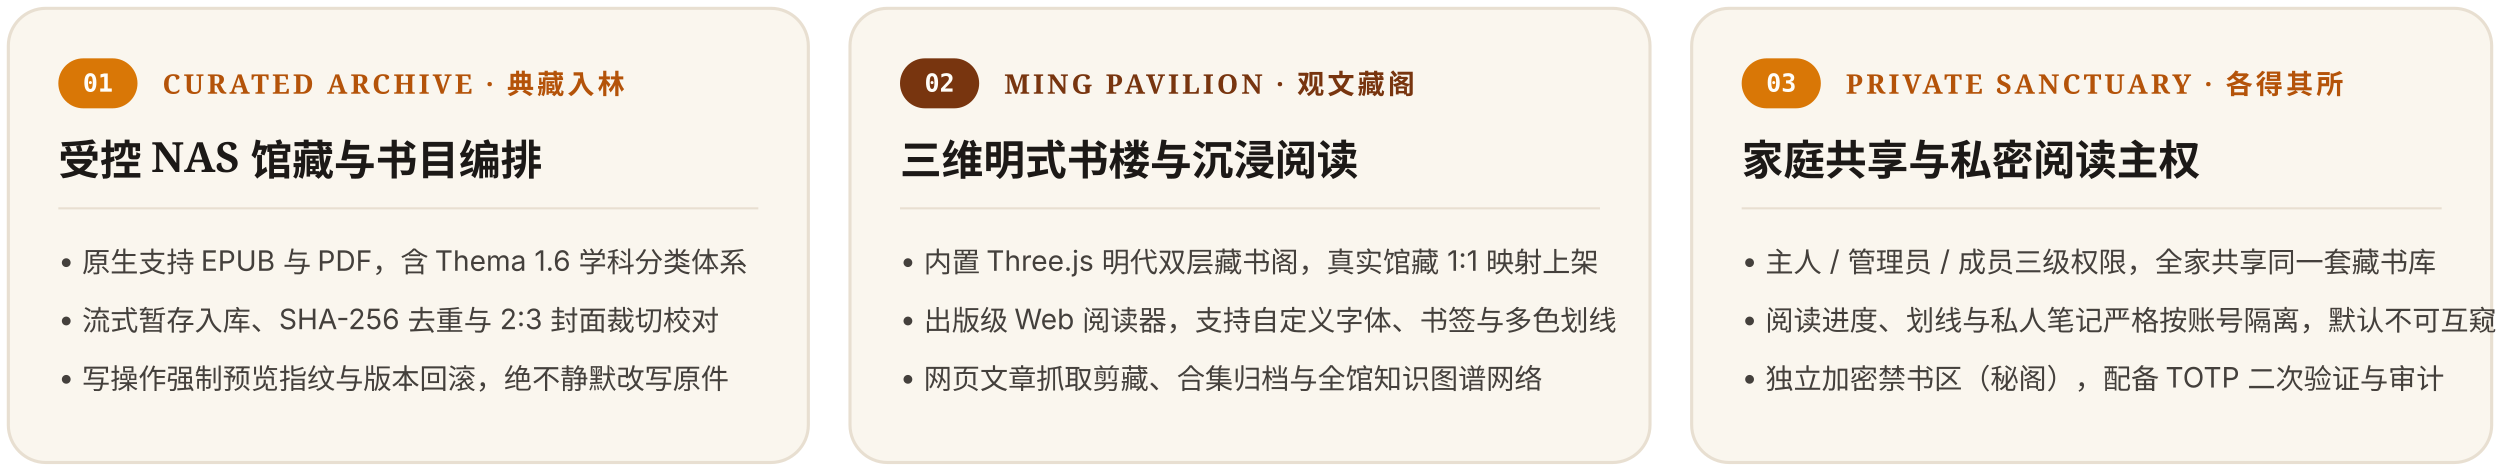
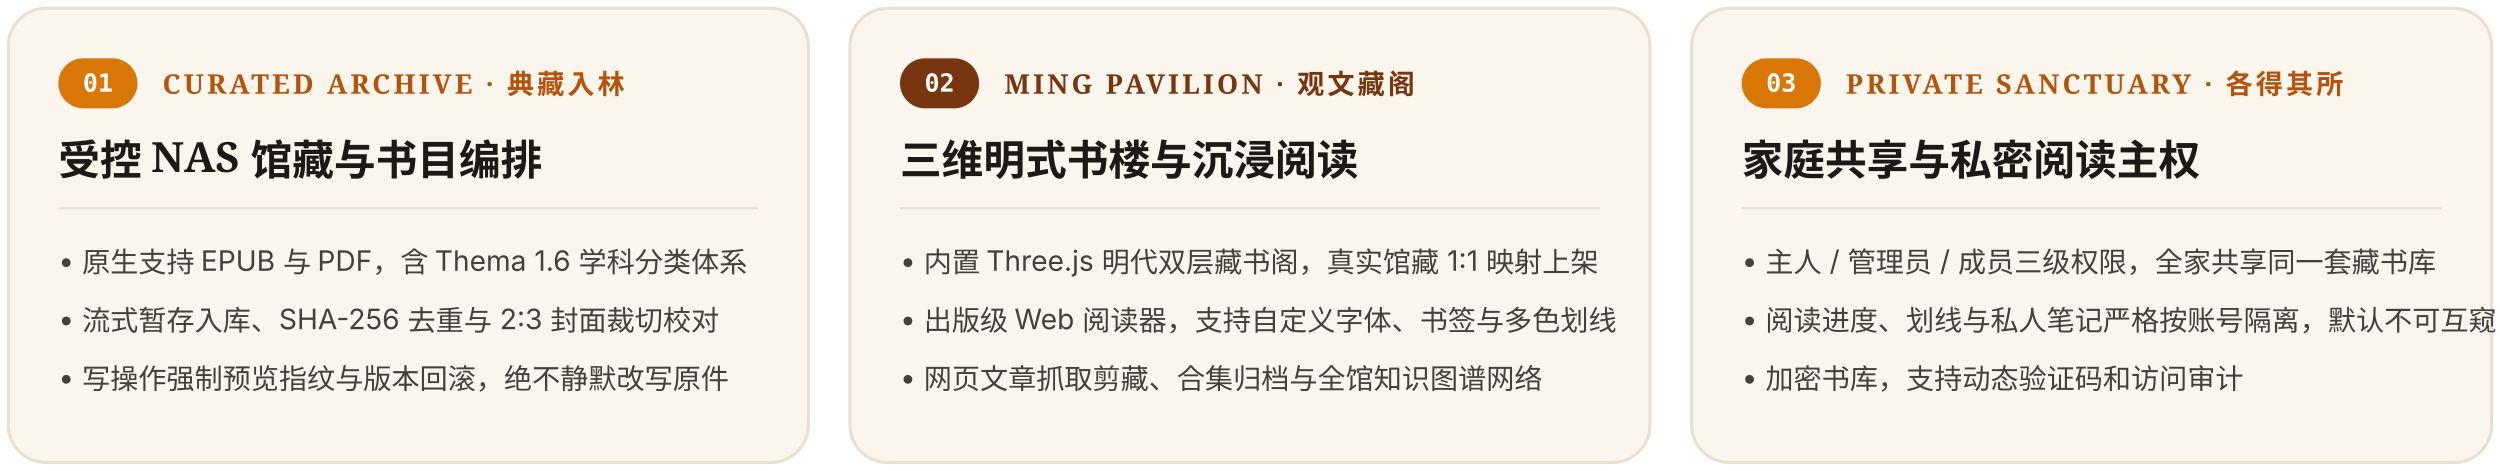
<svg xmlns="http://www.w3.org/2000/svg" viewBox="0 0 1200 226" width="100%" height="100%" role="img" aria-label="Humite 三大核心支柱：典藏入林、观文藏阁、各得其所">
  <g transform="translate(4, 4)">
    <rect width="384" height="218" rx="18" fill="#FAF6EE" stroke="#E8DFD1" stroke-width="1.5" />
    <rect x="24" y="24" width="38" height="24" rx="12" fill="#D97706" />
    <text x="43" y="40" text-anchor="middle" font-family="ui-monospace, SFMono-Regular, Menlo, monospace" font-size="12" font-weight="600" fill="#FFFDF8">01</text>
    <text x="74" y="41" font-family="'Noto Serif SC', 'Songti SC', Georgia, serif" font-size="13" font-weight="600" letter-spacing="1.5" fill="#B45309">CURATED ARCHIVE · 典藏入林</text>
    <text x="24" y="80" font-family="'Noto Serif SC', 'Songti SC', 'PingFang SC', serif" font-size="20" font-weight="600" fill="#1C1917">受控 NAS 馆藏与书目编排</text>
    <line x1="24" y1="96" x2="360" y2="96" stroke="#E8DFD1" stroke-width="1" />
    <text x="24" y="126" font-family="-apple-system, 'PingFang SC', 'Microsoft YaHei', sans-serif" font-size="13.5" fill="#44403C">• 原生支持 EPUB 与 PDF，含 Thema 1.6 学科分类体系</text>
    <text x="24" y="154" font-family="-apple-system, 'PingFang SC', 'Microsoft YaHei', sans-serif" font-size="13.5" fill="#44403C">• 流式暂存入库、SHA-256 去重与 2:3 封面裁切校对</text>
    <text x="24" y="182" font-family="-apple-system, 'PingFang SC', 'Microsoft YaHei', sans-serif" font-size="13.5" fill="#44403C">• 写操作强制预览指纹与版本回滚，绝不静默改写原件</text>
  </g>
  <g transform="translate(408, 4)">
    <rect width="384" height="218" rx="18" fill="#FAF6EE" stroke="#E8DFD1" stroke-width="1.5" />
    <rect x="24" y="24" width="38" height="24" rx="12" fill="#78350F" />
    <text x="43" y="40" text-anchor="middle" font-family="ui-monospace, SFMono-Regular, Menlo, monospace" font-size="12" font-weight="600" fill="#FFFDF8">02</text>
    <text x="74" y="41" font-family="'Noto Serif SC', 'Songti SC', Georgia, serif" font-size="13" font-weight="600" letter-spacing="1.5" fill="#78350F">MING PAVILION · 观文藏阁</text>
    <text x="24" y="80" font-family="'Noto Serif SC', 'Songti SC', 'PingFang SC', serif" font-size="20" font-weight="600" fill="#1C1917">三维明式书楼与沉浸阅读</text>
    <line x1="24" y1="96" x2="360" y2="96" stroke="#E8DFD1" stroke-width="1" />
    <text x="24" y="126" font-family="-apple-system, 'PingFang SC', 'Microsoft YaHei', sans-serif" font-size="13.5" fill="#44403C">• 内置 Three.js 明代双层藏书阁，真实馆藏 1:1 映射上架</text>
    <text x="24" y="154" font-family="-apple-system, 'PingFang SC', 'Microsoft YaHei', sans-serif" font-size="13.5" fill="#44403C">• 出版级 Web 阅读器，支持自定义字体、书签与多色划线</text>
    <text x="24" y="182" font-family="-apple-system, 'PingFang SC', 'Microsoft YaHei', sans-serif" font-size="13.5" fill="#44403C">• 网页文章抓取剪藏、合集归档与全馆知识图谱网络</text>
  </g>
  <g transform="translate(812, 4)">
    <rect width="384" height="218" rx="18" fill="#FAF6EE" stroke="#E8DFD1" stroke-width="1.5" />
    <rect x="24" y="24" width="38" height="24" rx="12" fill="#D97706" />
    <text x="43" y="40" text-anchor="middle" font-family="ui-monospace, SFMono-Regular, Menlo, monospace" font-size="12" font-weight="600" fill="#FFFDF8">03</text>
    <text x="74" y="41" font-family="'Noto Serif SC', 'Songti SC', Georgia, serif" font-size="13" font-weight="600" letter-spacing="1.5" fill="#B45309">PRIVATE SANCTUARY · 各得其所</text>
    <text x="24" y="80" font-family="'Noto Serif SC', 'Songti SC', 'PingFang SC', serif" font-size="20" font-weight="600" fill="#1C1917">家庭共享与私密阅读主权</text>
    <line x1="24" y1="96" x2="360" y2="96" stroke="#E8DFD1" stroke-width="1" />
    <text x="24" y="126" font-family="-apple-system, 'PingFang SC', 'Microsoft YaHei', sans-serif" font-size="13.5" fill="#44403C">• 主人 / 管理员 / 成员三级权限，全家共享同一套藏书库</text>
    <text x="24" y="154" font-family="-apple-system, 'PingFang SC', 'Microsoft YaHei', sans-serif" font-size="13.5" fill="#44403C">• 阅读进度、划线与私人笔记严格按账号隔离，默认不可互窥</text>
-     <text x="24" y="182" font-family="-apple-system, 'PingFang SC', 'Microsoft YaHei', sans-serif" font-size="13.5" fill="#44403C">• 独立加密禁书区（秘阁），配备 TOTP 二次验证与审计</text>
+     <text x="24" y="182" font-family="-apple-system, 'PingFang SC', 'Microsoft YaHei', sans-serif" font-size="13.5" fill="#44403C">• 加密书库，支持动态验证码和访问审计</text>
  </g>
</svg>
